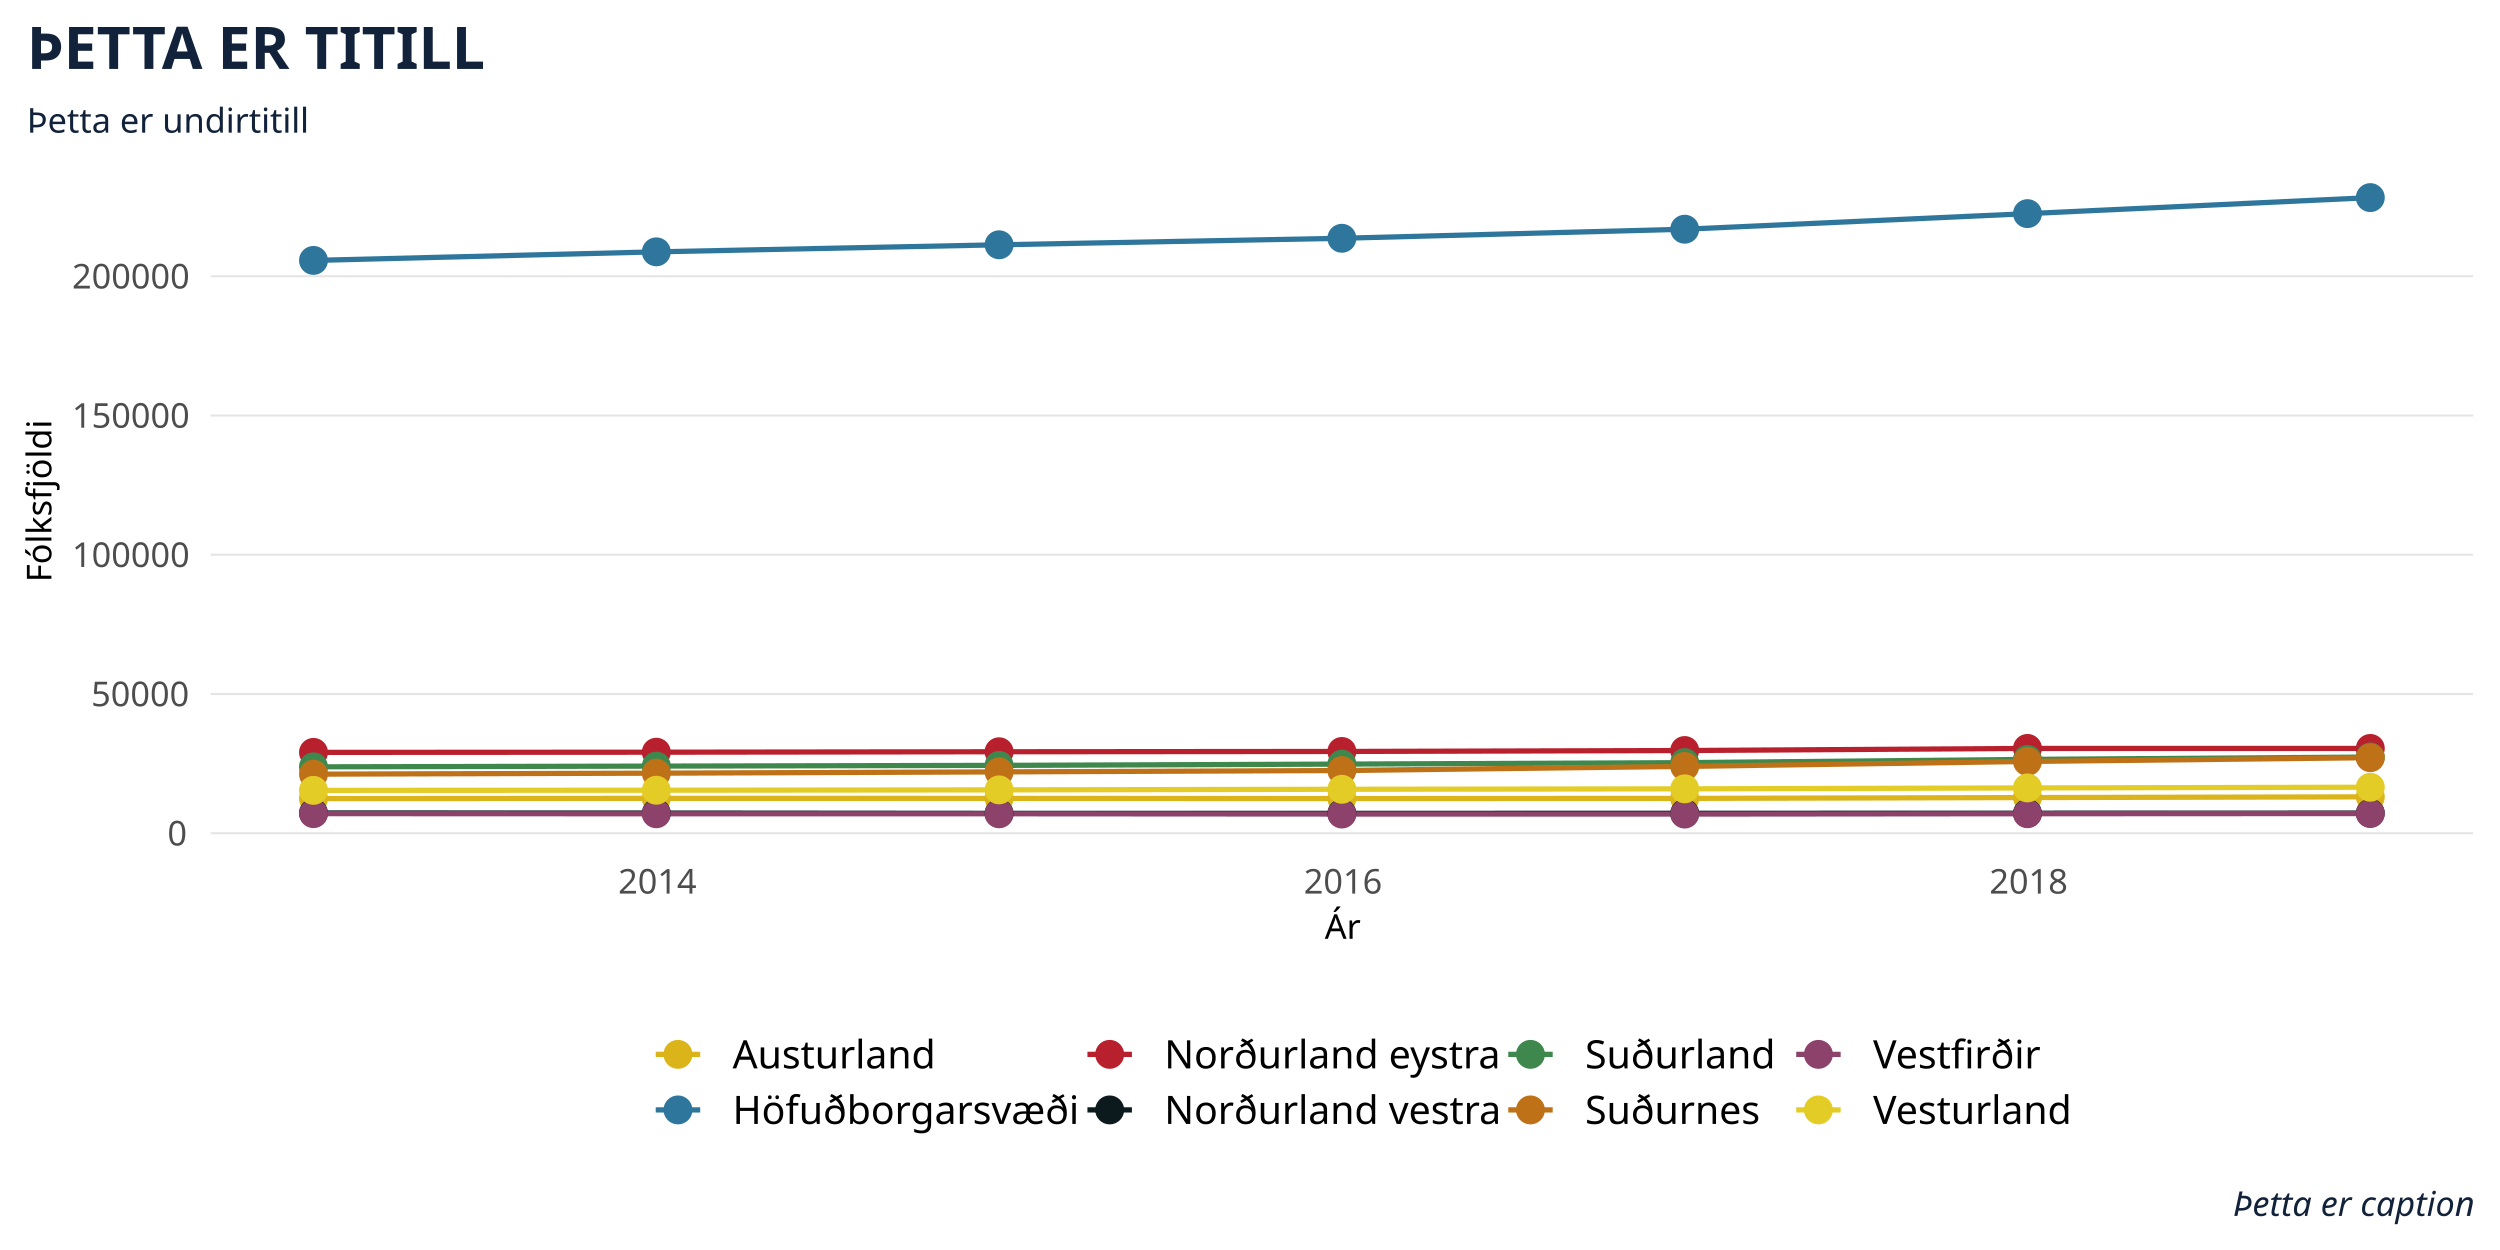
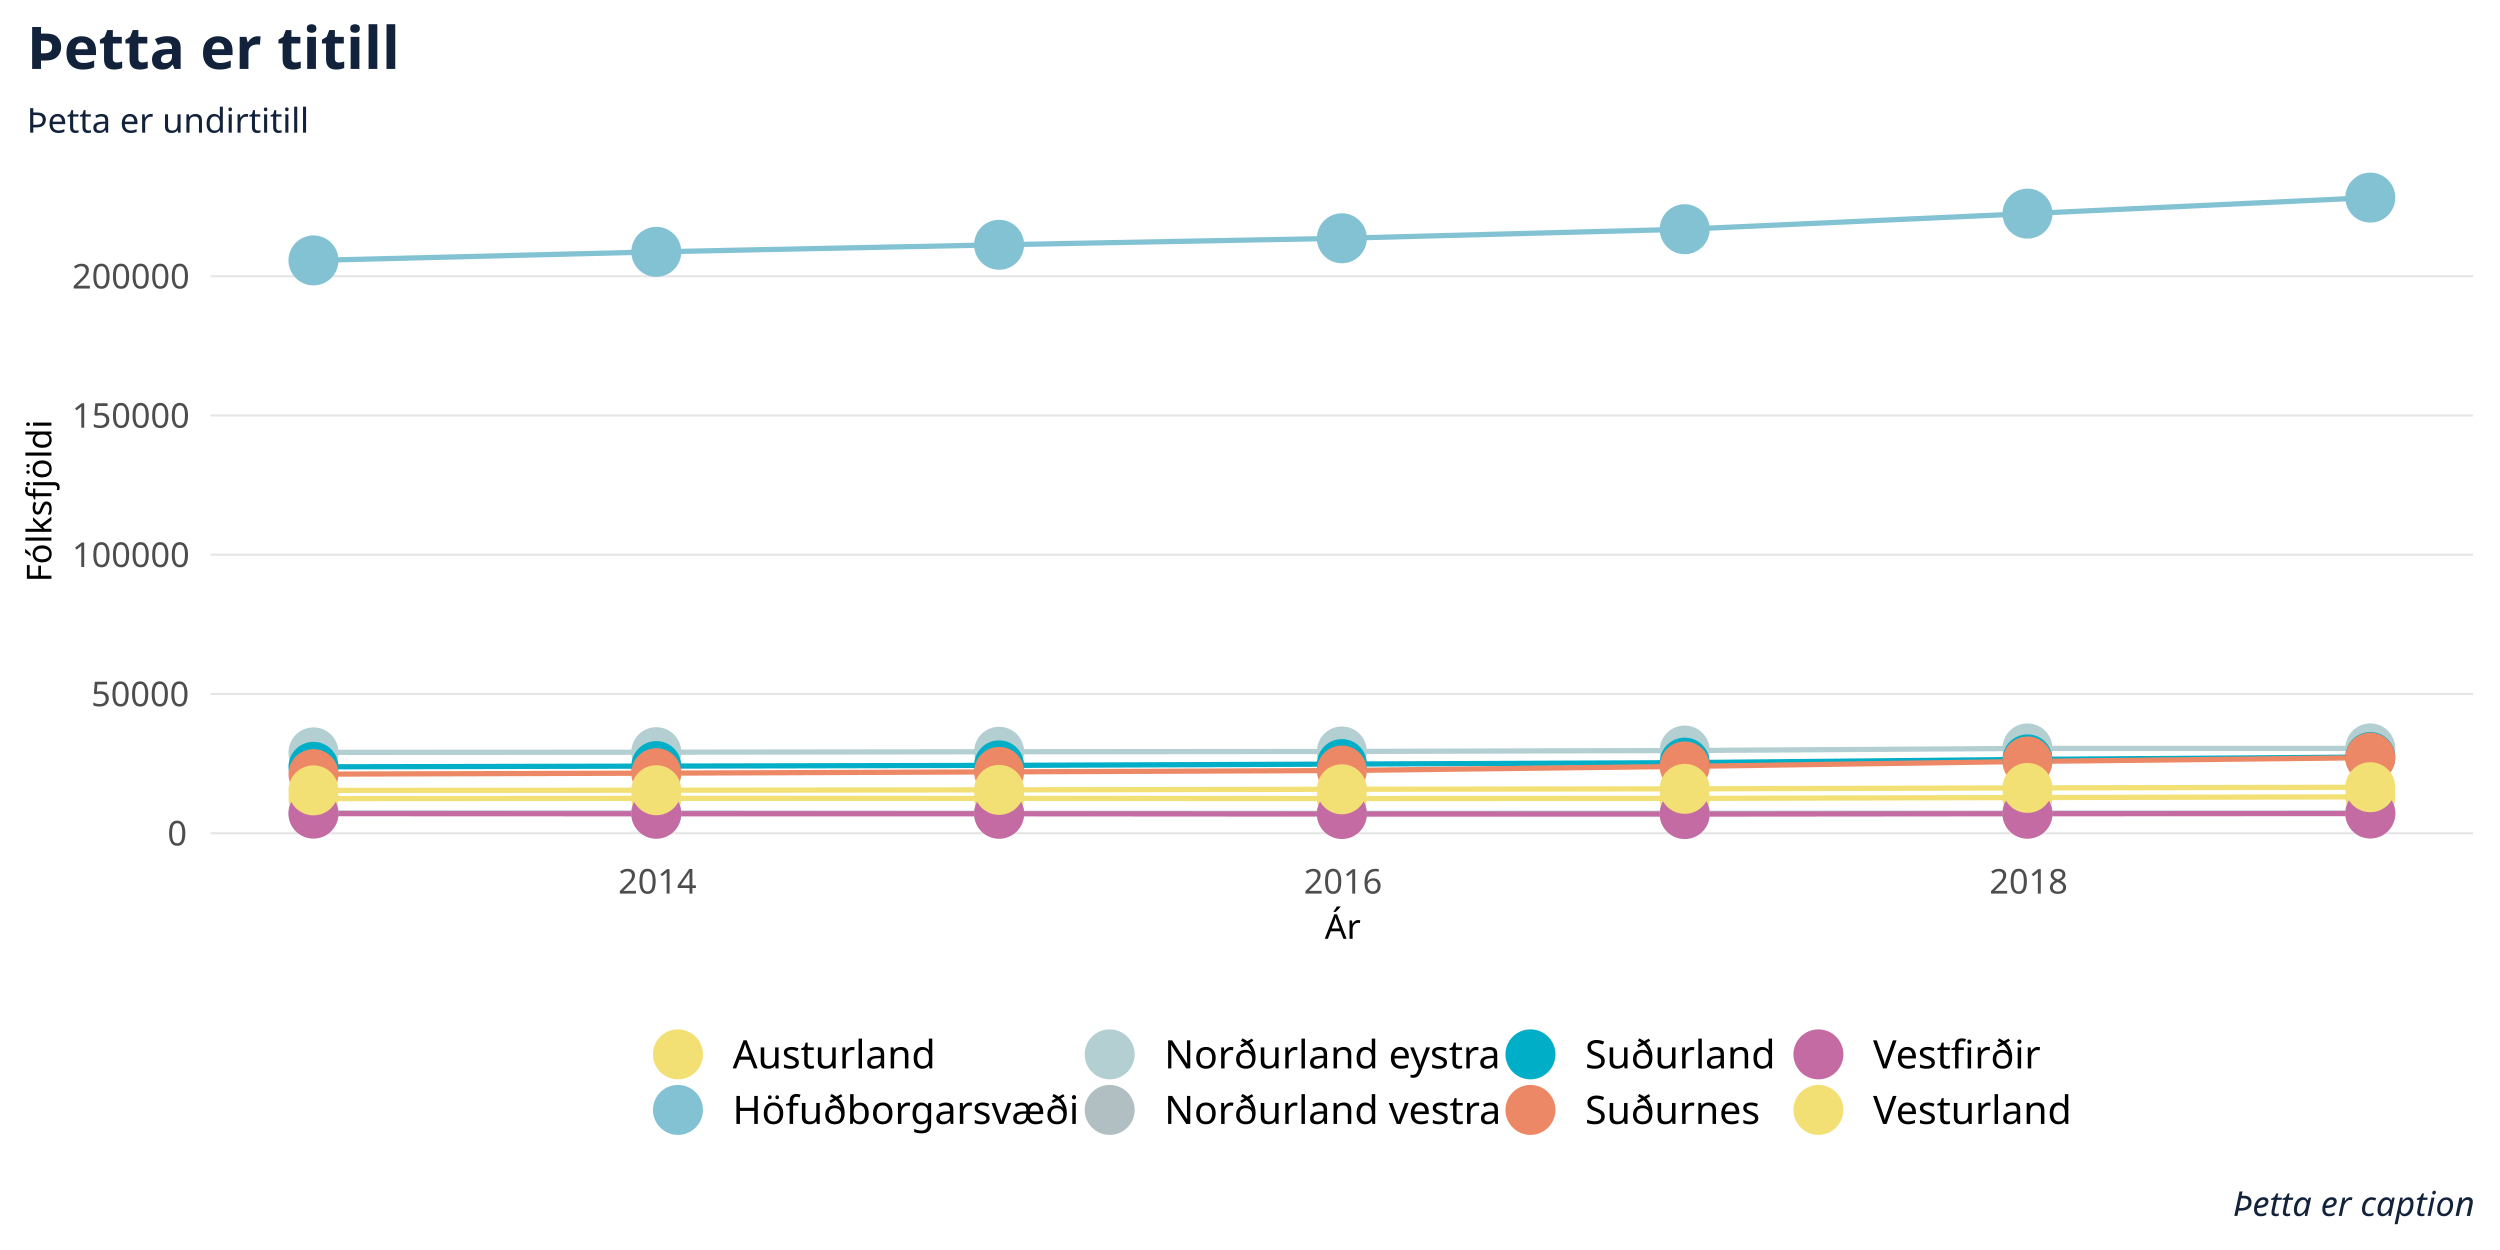
<svg xmlns="http://www.w3.org/2000/svg" viewBox="0 0 510.24 255.12">
  <defs>
    <style type="text/css">
    line, polyline, polygon, path, rect, circle {
      fill: none;
      stroke: #000000;
      stroke-linecap: round;
      stroke-linejoin: round;
      stroke-miterlimit: 10.00;
    }
  </style>
  </defs>
  <rect width="100%" height="100%" style="stroke: none; fill: #FFFFFF;" />
  <defs>
    <clipPath id="cpNDIuOTl8NTA0Ljc2fDE3Mi40NHwzNC4wNA==">
      <rect x="42.99" y="34.04" width="461.76" height="138.40" />
    </clipPath>
  </defs>
  <polyline points="42.99,155.85 504.76,155.85 " style="stroke-width: 0.64; stroke: #FFFFFF; stroke-linecap: butt;" clip-path="url(#cpNDIuOTl8NTA0Ljc2fDE3Mi40NHwzNC4wNA==)" />
  <polyline points="42.99,127.43 504.76,127.43 " style="stroke-width: 0.64; stroke: #FFFFFF; stroke-linecap: butt;" clip-path="url(#cpNDIuOTl8NTA0Ljc2fDE3Mi40NHwzNC4wNA==)" />
  <polyline points="42.99,99.01 504.76,99.01 " style="stroke-width: 0.64; stroke: #FFFFFF; stroke-linecap: butt;" clip-path="url(#cpNDIuOTl8NTA0Ljc2fDE3Mi40NHwzNC4wNA==)" />
  <polyline points="42.99,70.59 504.76,70.59 " style="stroke-width: 0.64; stroke: #FFFFFF; stroke-linecap: butt;" clip-path="url(#cpNDIuOTl8NTA0Ljc2fDE3Mi40NHwzNC4wNA==)" />
  <polyline points="42.99,42.17 504.76,42.17 " style="stroke-width: 0.64; stroke: #FFFFFF; stroke-linecap: butt;" clip-path="url(#cpNDIuOTl8NTA0Ljc2fDE3Mi40NHwzNC4wNA==)" />
  <polyline points="63.98,172.44 63.98,34.04 " style="stroke-width: 0.64; stroke: #FFFFFF; stroke-linecap: butt;" clip-path="url(#cpNDIuOTl8NTA0Ljc2fDE3Mi40NHwzNC4wNA==)" />
  <polyline points="203.91,172.44 203.91,34.04 " style="stroke-width: 0.64; stroke: #FFFFFF; stroke-linecap: butt;" clip-path="url(#cpNDIuOTl8NTA0Ljc2fDE3Mi40NHwzNC4wNA==)" />
  <polyline points="343.84,172.44 343.84,34.04 " style="stroke-width: 0.64; stroke: #FFFFFF; stroke-linecap: butt;" clip-path="url(#cpNDIuOTl8NTA0Ljc2fDE3Mi40NHwzNC4wNA==)" />
  <polyline points="483.77,172.44 483.77,34.04 " style="stroke-width: 0.64; stroke: #FFFFFF; stroke-linecap: butt;" clip-path="url(#cpNDIuOTl8NTA0Ljc2fDE3Mi40NHwzNC4wNA==)" />
  <polyline points="42.99,170.06 504.76,170.06 " style="stroke-width: 0.43; stroke: #E5E5E5; stroke-linecap: butt;" clip-path="url(#cpNDIuOTl8NTA0Ljc2fDE3Mi40NHwzNC4wNA==)" />
  <polyline points="42.99,141.64 504.76,141.64 " style="stroke-width: 0.43; stroke: #E5E5E5; stroke-linecap: butt;" clip-path="url(#cpNDIuOTl8NTA0Ljc2fDE3Mi40NHwzNC4wNA==)" />
  <polyline points="42.99,113.22 504.76,113.22 " style="stroke-width: 0.43; stroke: #E5E5E5; stroke-linecap: butt;" clip-path="url(#cpNDIuOTl8NTA0Ljc2fDE3Mi40NHwzNC4wNA==)" />
  <polyline points="42.99,84.80 504.76,84.80 " style="stroke-width: 0.43; stroke: #E5E5E5; stroke-linecap: butt;" clip-path="url(#cpNDIuOTl8NTA0Ljc2fDE3Mi40NHwzNC4wNA==)" />
  <polyline points="42.99,56.38 504.76,56.38 " style="stroke-width: 0.43; stroke: #E5E5E5; stroke-linecap: butt;" clip-path="url(#cpNDIuOTl8NTA0Ljc2fDE3Mi40NHwzNC4wNA==)" />
-   <polyline points="63.98,162.99 133.95,162.94 203.91,162.95 273.87,162.98 343.84,162.95 413.80,162.78 483.77,162.63 " style="stroke-width: 1.07; stroke: #DBB419; stroke-linecap: butt;" clip-path="url(#cpNDIuOTl8NTA0Ljc2fDE3Mi40NHwzNC4wNA==)" />
-   <polyline points="63.98,53.15 133.95,51.40 203.91,49.96 273.87,48.63 343.84,46.78 413.80,43.60 483.77,40.33 " style="stroke-width: 1.07; stroke: #2F769C; stroke-linecap: butt;" clip-path="url(#cpNDIuOTl8NTA0Ljc2fDE3Mi40NHwzNC4wNA==)" />
-   <polyline points="63.98,153.56 133.95,153.52 203.91,153.43 273.87,153.37 343.84,153.18 413.80,152.75 483.77,152.75 " style="stroke-width: 1.07; stroke: #B9202D; stroke-linecap: butt;" clip-path="url(#cpNDIuOTl8NTA0Ljc2fDE3Mi40NHwzNC4wNA==)" />
-   <polyline points="63.98,165.92 133.95,165.94 203.91,166.00 273.87,166.00 343.84,165.99 413.80,165.97 483.77,165.95 " style="stroke-width: 1.07; stroke: #0C191D; stroke-linecap: butt;" clip-path="url(#cpNDIuOTl8NTA0Ljc2fDE3Mi40NHwzNC4wNA==)" />
-   <polyline points="63.98,156.51 133.95,156.36 203.91,156.21 273.87,155.95 343.84,155.65 413.80,154.99 483.77,154.51 " style="stroke-width: 1.07; stroke: #3E884E; stroke-linecap: butt;" clip-path="url(#cpNDIuOTl8NTA0Ljc2fDE3Mi40NHwzNC4wNA==)" />
-   <polyline points="63.98,158.00 133.95,157.80 203.91,157.54 273.87,157.26 343.84,156.42 413.80,155.41 483.77,154.64 " style="stroke-width: 1.07; stroke: #BE7117; stroke-linecap: butt;" clip-path="url(#cpNDIuOTl8NTA0Ljc2fDE3Mi40NHwzNC4wNA==)" />
-   <polyline points="63.98,166.06 133.95,166.09 203.91,166.09 273.87,166.14 343.84,166.15 413.80,166.08 483.77,166.04 " style="stroke-width: 1.07; stroke: #8C426B; stroke-linecap: butt;" clip-path="url(#cpNDIuOTl8NTA0Ljc2fDE3Mi40NHwzNC4wNA==)" />
-   <polyline points="63.98,161.31 133.95,161.28 203.91,161.21 273.87,161.09 343.84,161.00 413.80,160.81 483.77,160.67 " style="stroke-width: 1.07; stroke: #E4CC26; stroke-linecap: butt;" clip-path="url(#cpNDIuOTl8NTA0Ljc2fDE3Mi40NHwzNC4wNA==)" />
-   <circle cx="63.98" cy="162.99" r="1.95pt" style="stroke-width: 0.71; stroke: #DBB419; fill: #DBB419;" clip-path="url(#cpNDIuOTl8NTA0Ljc2fDE3Mi40NHwzNC4wNA==)" />
-   <circle cx="63.98" cy="53.15" r="1.95pt" style="stroke-width: 0.71; stroke: #2F769C; fill: #2F769C;" clip-path="url(#cpNDIuOTl8NTA0Ljc2fDE3Mi40NHwzNC4wNA==)" />
-   <circle cx="63.98" cy="153.56" r="1.95pt" style="stroke-width: 0.71; stroke: #B9202D; fill: #B9202D;" clip-path="url(#cpNDIuOTl8NTA0Ljc2fDE3Mi40NHwzNC4wNA==)" />
-   <circle cx="63.98" cy="165.92" r="1.95pt" style="stroke-width: 0.71; stroke: #0C191D; fill: #0C191D;" clip-path="url(#cpNDIuOTl8NTA0Ljc2fDE3Mi40NHwzNC4wNA==)" />
-   <circle cx="63.98" cy="156.51" r="1.95pt" style="stroke-width: 0.71; stroke: #3E884E; fill: #3E884E;" clip-path="url(#cpNDIuOTl8NTA0Ljc2fDE3Mi40NHwzNC4wNA==)" />
-   <circle cx="63.98" cy="158.00" r="1.95pt" style="stroke-width: 0.71; stroke: #BE7117; fill: #BE7117;" clip-path="url(#cpNDIuOTl8NTA0Ljc2fDE3Mi40NHwzNC4wNA==)" />
-   <circle cx="63.98" cy="166.06" r="1.95pt" style="stroke-width: 0.71; stroke: #8C426B; fill: #8C426B;" clip-path="url(#cpNDIuOTl8NTA0Ljc2fDE3Mi40NHwzNC4wNA==)" />
-   <circle cx="63.98" cy="161.31" r="1.95pt" style="stroke-width: 0.71; stroke: #E4CC26; fill: #E4CC26;" clip-path="url(#cpNDIuOTl8NTA0Ljc2fDE3Mi40NHwzNC4wNA==)" />
-   <circle cx="133.95" cy="162.94" r="1.95pt" style="stroke-width: 0.71; stroke: #DBB419; fill: #DBB419;" clip-path="url(#cpNDIuOTl8NTA0Ljc2fDE3Mi40NHwzNC4wNA==)" />
-   <circle cx="133.95" cy="51.40" r="1.95pt" style="stroke-width: 0.71; stroke: #2F769C; fill: #2F769C;" clip-path="url(#cpNDIuOTl8NTA0Ljc2fDE3Mi40NHwzNC4wNA==)" />
-   <circle cx="133.95" cy="153.52" r="1.95pt" style="stroke-width: 0.71; stroke: #B9202D; fill: #B9202D;" clip-path="url(#cpNDIuOTl8NTA0Ljc2fDE3Mi40NHwzNC4wNA==)" />
-   <circle cx="133.95" cy="165.94" r="1.95pt" style="stroke-width: 0.71; stroke: #0C191D; fill: #0C191D;" clip-path="url(#cpNDIuOTl8NTA0Ljc2fDE3Mi40NHwzNC4wNA==)" />
-   <circle cx="133.95" cy="156.36" r="1.95pt" style="stroke-width: 0.71; stroke: #3E884E; fill: #3E884E;" clip-path="url(#cpNDIuOTl8NTA0Ljc2fDE3Mi40NHwzNC4wNA==)" />
-   <circle cx="133.95" cy="157.80" r="1.95pt" style="stroke-width: 0.71; stroke: #BE7117; fill: #BE7117;" clip-path="url(#cpNDIuOTl8NTA0Ljc2fDE3Mi40NHwzNC4wNA==)" />
-   <circle cx="133.95" cy="166.09" r="1.95pt" style="stroke-width: 0.71; stroke: #8C426B; fill: #8C426B;" clip-path="url(#cpNDIuOTl8NTA0Ljc2fDE3Mi40NHwzNC4wNA==)" />
-   <circle cx="133.95" cy="161.28" r="1.95pt" style="stroke-width: 0.71; stroke: #E4CC26; fill: #E4CC26;" clip-path="url(#cpNDIuOTl8NTA0Ljc2fDE3Mi40NHwzNC4wNA==)" />
-   <circle cx="203.91" cy="162.95" r="1.95pt" style="stroke-width: 0.71; stroke: #DBB419; fill: #DBB419;" clip-path="url(#cpNDIuOTl8NTA0Ljc2fDE3Mi40NHwzNC4wNA==)" />
-   <circle cx="203.91" cy="49.96" r="1.95pt" style="stroke-width: 0.71; stroke: #2F769C; fill: #2F769C;" clip-path="url(#cpNDIuOTl8NTA0Ljc2fDE3Mi40NHwzNC4wNA==)" />
-   <circle cx="203.91" cy="153.43" r="1.95pt" style="stroke-width: 0.71; stroke: #B9202D; fill: #B9202D;" clip-path="url(#cpNDIuOTl8NTA0Ljc2fDE3Mi40NHwzNC4wNA==)" />
-   <circle cx="203.91" cy="166.00" r="1.95pt" style="stroke-width: 0.71; stroke: #0C191D; fill: #0C191D;" clip-path="url(#cpNDIuOTl8NTA0Ljc2fDE3Mi40NHwzNC4wNA==)" />
-   <circle cx="203.91" cy="156.21" r="1.95pt" style="stroke-width: 0.71; stroke: #3E884E; fill: #3E884E;" clip-path="url(#cpNDIuOTl8NTA0Ljc2fDE3Mi40NHwzNC4wNA==)" />
-   <circle cx="203.91" cy="157.54" r="1.95pt" style="stroke-width: 0.71; stroke: #BE7117; fill: #BE7117;" clip-path="url(#cpNDIuOTl8NTA0Ljc2fDE3Mi40NHwzNC4wNA==)" />
-   <circle cx="203.91" cy="166.09" r="1.95pt" style="stroke-width: 0.71; stroke: #8C426B; fill: #8C426B;" clip-path="url(#cpNDIuOTl8NTA0Ljc2fDE3Mi40NHwzNC4wNA==)" />
-   <circle cx="203.91" cy="161.21" r="1.95pt" style="stroke-width: 0.71; stroke: #E4CC26; fill: #E4CC26;" clip-path="url(#cpNDIuOTl8NTA0Ljc2fDE3Mi40NHwzNC4wNA==)" />
-   <circle cx="273.87" cy="162.98" r="1.95pt" style="stroke-width: 0.71; stroke: #DBB419; fill: #DBB419;" clip-path="url(#cpNDIuOTl8NTA0Ljc2fDE3Mi40NHwzNC4wNA==)" />
-   <circle cx="273.87" cy="48.63" r="1.95pt" style="stroke-width: 0.71; stroke: #2F769C; fill: #2F769C;" clip-path="url(#cpNDIuOTl8NTA0Ljc2fDE3Mi40NHwzNC4wNA==)" />
-   <circle cx="273.87" cy="153.37" r="1.95pt" style="stroke-width: 0.71; stroke: #B9202D; fill: #B9202D;" clip-path="url(#cpNDIuOTl8NTA0Ljc2fDE3Mi40NHwzNC4wNA==)" />
-   <circle cx="273.87" cy="166.00" r="1.95pt" style="stroke-width: 0.71; stroke: #0C191D; fill: #0C191D;" clip-path="url(#cpNDIuOTl8NTA0Ljc2fDE3Mi40NHwzNC4wNA==)" />
-   <circle cx="273.87" cy="155.95" r="1.95pt" style="stroke-width: 0.71; stroke: #3E884E; fill: #3E884E;" clip-path="url(#cpNDIuOTl8NTA0Ljc2fDE3Mi40NHwzNC4wNA==)" />
-   <circle cx="273.87" cy="157.26" r="1.95pt" style="stroke-width: 0.71; stroke: #BE7117; fill: #BE7117;" clip-path="url(#cpNDIuOTl8NTA0Ljc2fDE3Mi40NHwzNC4wNA==)" />
-   <circle cx="273.87" cy="166.14" r="1.95pt" style="stroke-width: 0.71; stroke: #8C426B; fill: #8C426B;" clip-path="url(#cpNDIuOTl8NTA0Ljc2fDE3Mi40NHwzNC4wNA==)" />
-   <circle cx="273.87" cy="161.09" r="1.95pt" style="stroke-width: 0.71; stroke: #E4CC26; fill: #E4CC26;" clip-path="url(#cpNDIuOTl8NTA0Ljc2fDE3Mi40NHwzNC4wNA==)" />
-   <circle cx="343.84" cy="162.95" r="1.95pt" style="stroke-width: 0.71; stroke: #DBB419; fill: #DBB419;" clip-path="url(#cpNDIuOTl8NTA0Ljc2fDE3Mi40NHwzNC4wNA==)" />
-   <circle cx="343.84" cy="46.78" r="1.95pt" style="stroke-width: 0.71; stroke: #2F769C; fill: #2F769C;" clip-path="url(#cpNDIuOTl8NTA0Ljc2fDE3Mi40NHwzNC4wNA==)" />
-   <circle cx="343.84" cy="153.18" r="1.95pt" style="stroke-width: 0.71; stroke: #B9202D; fill: #B9202D;" clip-path="url(#cpNDIuOTl8NTA0Ljc2fDE3Mi40NHwzNC4wNA==)" />
-   <circle cx="343.84" cy="165.99" r="1.95pt" style="stroke-width: 0.71; stroke: #0C191D; fill: #0C191D;" clip-path="url(#cpNDIuOTl8NTA0Ljc2fDE3Mi40NHwzNC4wNA==)" />
-   <circle cx="343.84" cy="155.65" r="1.95pt" style="stroke-width: 0.71; stroke: #3E884E; fill: #3E884E;" clip-path="url(#cpNDIuOTl8NTA0Ljc2fDE3Mi40NHwzNC4wNA==)" />
-   <circle cx="343.84" cy="156.42" r="1.95pt" style="stroke-width: 0.71; stroke: #BE7117; fill: #BE7117;" clip-path="url(#cpNDIuOTl8NTA0Ljc2fDE3Mi40NHwzNC4wNA==)" />
-   <circle cx="343.84" cy="166.15" r="1.95pt" style="stroke-width: 0.71; stroke: #8C426B; fill: #8C426B;" clip-path="url(#cpNDIuOTl8NTA0Ljc2fDE3Mi40NHwzNC4wNA==)" />
-   <circle cx="343.84" cy="161.00" r="1.95pt" style="stroke-width: 0.71; stroke: #E4CC26; fill: #E4CC26;" clip-path="url(#cpNDIuOTl8NTA0Ljc2fDE3Mi40NHwzNC4wNA==)" />
-   <circle cx="413.80" cy="162.78" r="1.95pt" style="stroke-width: 0.71; stroke: #DBB419; fill: #DBB419;" clip-path="url(#cpNDIuOTl8NTA0Ljc2fDE3Mi40NHwzNC4wNA==)" />
-   <circle cx="413.80" cy="43.60" r="1.95pt" style="stroke-width: 0.71; stroke: #2F769C; fill: #2F769C;" clip-path="url(#cpNDIuOTl8NTA0Ljc2fDE3Mi40NHwzNC4wNA==)" />
-   <circle cx="413.80" cy="152.75" r="1.95pt" style="stroke-width: 0.71; stroke: #B9202D; fill: #B9202D;" clip-path="url(#cpNDIuOTl8NTA0Ljc2fDE3Mi40NHwzNC4wNA==)" />
-   <circle cx="413.80" cy="165.97" r="1.95pt" style="stroke-width: 0.71; stroke: #0C191D; fill: #0C191D;" clip-path="url(#cpNDIuOTl8NTA0Ljc2fDE3Mi40NHwzNC4wNA==)" />
-   <circle cx="413.80" cy="154.99" r="1.95pt" style="stroke-width: 0.71; stroke: #3E884E; fill: #3E884E;" clip-path="url(#cpNDIuOTl8NTA0Ljc2fDE3Mi40NHwzNC4wNA==)" />
-   <circle cx="413.80" cy="155.41" r="1.95pt" style="stroke-width: 0.71; stroke: #BE7117; fill: #BE7117;" clip-path="url(#cpNDIuOTl8NTA0Ljc2fDE3Mi40NHwzNC4wNA==)" />
-   <circle cx="413.80" cy="166.08" r="1.95pt" style="stroke-width: 0.71; stroke: #8C426B; fill: #8C426B;" clip-path="url(#cpNDIuOTl8NTA0Ljc2fDE3Mi40NHwzNC4wNA==)" />
-   <circle cx="413.80" cy="160.81" r="1.95pt" style="stroke-width: 0.71; stroke: #E4CC26; fill: #E4CC26;" clip-path="url(#cpNDIuOTl8NTA0Ljc2fDE3Mi40NHwzNC4wNA==)" />
-   <circle cx="483.77" cy="162.63" r="1.95pt" style="stroke-width: 0.71; stroke: #DBB419; fill: #DBB419;" clip-path="url(#cpNDIuOTl8NTA0Ljc2fDE3Mi40NHwzNC4wNA==)" />
-   <circle cx="483.77" cy="40.33" r="1.95pt" style="stroke-width: 0.71; stroke: #2F769C; fill: #2F769C;" clip-path="url(#cpNDIuOTl8NTA0Ljc2fDE3Mi40NHwzNC4wNA==)" />
-   <circle cx="483.77" cy="152.75" r="1.95pt" style="stroke-width: 0.71; stroke: #B9202D; fill: #B9202D;" clip-path="url(#cpNDIuOTl8NTA0Ljc2fDE3Mi40NHwzNC4wNA==)" />
-   <circle cx="483.77" cy="165.95" r="1.95pt" style="stroke-width: 0.71; stroke: #0C191D; fill: #0C191D;" clip-path="url(#cpNDIuOTl8NTA0Ljc2fDE3Mi40NHwzNC4wNA==)" />
-   <circle cx="483.77" cy="154.51" r="1.95pt" style="stroke-width: 0.71; stroke: #3E884E; fill: #3E884E;" clip-path="url(#cpNDIuOTl8NTA0Ljc2fDE3Mi40NHwzNC4wNA==)" />
-   <circle cx="483.77" cy="154.64" r="1.95pt" style="stroke-width: 0.71; stroke: #BE7117; fill: #BE7117;" clip-path="url(#cpNDIuOTl8NTA0Ljc2fDE3Mi40NHwzNC4wNA==)" />
-   <circle cx="483.77" cy="166.04" r="1.95pt" style="stroke-width: 0.71; stroke: #8C426B; fill: #8C426B;" clip-path="url(#cpNDIuOTl8NTA0Ljc2fDE3Mi40NHwzNC4wNA==)" />
-   <circle cx="483.77" cy="160.67" r="1.95pt" style="stroke-width: 0.71; stroke: #E4CC26; fill: #E4CC26;" clip-path="url(#cpNDIuOTl8NTA0Ljc2fDE3Mi40NHwzNC4wNA==)" />
+   <polyline points="63.98,162.99 133.95,162.94 203.91,162.95 273.87,162.98 343.84,162.95 413.80,162.78 483.77,162.63 " style="stroke-width: 1.07; stroke: #F3E074; stroke-linecap: butt;" clip-path="url(#cpNDIuOTl8NTA0Ljc2fDE3Mi40NHwzNC4wNA==)" />
+   <polyline points="63.98,53.15 133.95,51.40 203.91,49.96 273.87,48.63 343.84,46.78 413.80,43.60 483.77,40.33 " style="stroke-width: 1.07; stroke: #82C2D3; stroke-linecap: butt;" clip-path="url(#cpNDIuOTl8NTA0Ljc2fDE3Mi40NHwzNC4wNA==)" />
+   <polyline points="63.98,153.56 133.95,153.52 203.91,153.43 273.87,153.37 343.84,153.18 413.80,152.75 483.77,152.75 " style="stroke-width: 1.07; stroke: #B3CFD1; stroke-linecap: butt;" clip-path="url(#cpNDIuOTl8NTA0Ljc2fDE3Mi40NHwzNC4wNA==)" />
+   <polyline points="63.98,165.92 133.95,165.94 203.91,166.00 273.87,166.00 343.84,165.99 413.80,165.97 483.77,165.95 " style="stroke-width: 1.07; stroke: #B1BFC2; stroke-linecap: butt;" clip-path="url(#cpNDIuOTl8NTA0Ljc2fDE3Mi40NHwzNC4wNA==)" />
+   <polyline points="63.98,156.51 133.95,156.36 203.91,156.21 273.87,155.95 343.84,155.65 413.80,154.99 483.77,154.51 " style="stroke-width: 1.07; stroke: #00AEC7; stroke-linecap: butt;" clip-path="url(#cpNDIuOTl8NTA0Ljc2fDE3Mi40NHwzNC4wNA==)" />
+   <polyline points="63.98,158.00 133.95,157.80 203.91,157.54 273.87,157.26 343.84,156.42 413.80,155.41 483.77,154.64 " style="stroke-width: 1.07; stroke: #EC8865; stroke-linecap: butt;" clip-path="url(#cpNDIuOTl8NTA0Ljc2fDE3Mi40NHwzNC4wNA==)" />
+   <polyline points="63.98,166.06 133.95,166.09 203.91,166.09 273.87,166.14 343.84,166.15 413.80,166.08 483.77,166.04 " style="stroke-width: 1.07; stroke: #C56BA4; stroke-linecap: butt;" clip-path="url(#cpNDIuOTl8NTA0Ljc2fDE3Mi40NHwzNC4wNA==)" />
+   <polyline points="63.98,161.31 133.95,161.28 203.91,161.21 273.87,161.09 343.84,161.00 413.80,160.81 483.77,160.67 " style="stroke-width: 1.07; stroke: #F3E074; stroke-linecap: butt;" clip-path="url(#cpNDIuOTl8NTA0Ljc2fDE3Mi40NHwzNC4wNA==)" />
+   <circle cx="63.98" cy="162.99" r="3.56pt" style="stroke-width: 0.71; stroke: #F3E074; fill: #F3E074;" clip-path="url(#cpNDIuOTl8NTA0Ljc2fDE3Mi40NHwzNC4wNA==)" />
+   <circle cx="63.98" cy="53.15" r="3.56pt" style="stroke-width: 0.71; stroke: #82C2D3; fill: #82C2D3;" clip-path="url(#cpNDIuOTl8NTA0Ljc2fDE3Mi40NHwzNC4wNA==)" />
+   <circle cx="63.98" cy="153.56" r="3.56pt" style="stroke-width: 0.71; stroke: #B3CFD1; fill: #B3CFD1;" clip-path="url(#cpNDIuOTl8NTA0Ljc2fDE3Mi40NHwzNC4wNA==)" />
+   <circle cx="63.98" cy="165.92" r="3.56pt" style="stroke-width: 0.71; stroke: #B1BFC2; fill: #B1BFC2;" clip-path="url(#cpNDIuOTl8NTA0Ljc2fDE3Mi40NHwzNC4wNA==)" />
+   <circle cx="63.98" cy="156.51" r="3.56pt" style="stroke-width: 0.71; stroke: #00AEC7; fill: #00AEC7;" clip-path="url(#cpNDIuOTl8NTA0Ljc2fDE3Mi40NHwzNC4wNA==)" />
+   <circle cx="63.98" cy="158.00" r="3.56pt" style="stroke-width: 0.71; stroke: #EC8865; fill: #EC8865;" clip-path="url(#cpNDIuOTl8NTA0Ljc2fDE3Mi40NHwzNC4wNA==)" />
+   <circle cx="63.98" cy="166.06" r="3.56pt" style="stroke-width: 0.71; stroke: #C56BA4; fill: #C56BA4;" clip-path="url(#cpNDIuOTl8NTA0Ljc2fDE3Mi40NHwzNC4wNA==)" />
+   <circle cx="63.98" cy="161.31" r="3.56pt" style="stroke-width: 0.71; stroke: #F3E074; fill: #F3E074;" clip-path="url(#cpNDIuOTl8NTA0Ljc2fDE3Mi40NHwzNC4wNA==)" />
+   <circle cx="133.95" cy="162.94" r="3.56pt" style="stroke-width: 0.71; stroke: #F3E074; fill: #F3E074;" clip-path="url(#cpNDIuOTl8NTA0Ljc2fDE3Mi40NHwzNC4wNA==)" />
+   <circle cx="133.95" cy="51.40" r="3.56pt" style="stroke-width: 0.71; stroke: #82C2D3; fill: #82C2D3;" clip-path="url(#cpNDIuOTl8NTA0Ljc2fDE3Mi40NHwzNC4wNA==)" />
+   <circle cx="133.95" cy="153.52" r="3.56pt" style="stroke-width: 0.71; stroke: #B3CFD1; fill: #B3CFD1;" clip-path="url(#cpNDIuOTl8NTA0Ljc2fDE3Mi40NHwzNC4wNA==)" />
+   <circle cx="133.95" cy="165.94" r="3.56pt" style="stroke-width: 0.71; stroke: #B1BFC2; fill: #B1BFC2;" clip-path="url(#cpNDIuOTl8NTA0Ljc2fDE3Mi40NHwzNC4wNA==)" />
+   <circle cx="133.95" cy="156.36" r="3.56pt" style="stroke-width: 0.71; stroke: #00AEC7; fill: #00AEC7;" clip-path="url(#cpNDIuOTl8NTA0Ljc2fDE3Mi40NHwzNC4wNA==)" />
+   <circle cx="133.95" cy="157.80" r="3.56pt" style="stroke-width: 0.71; stroke: #EC8865; fill: #EC8865;" clip-path="url(#cpNDIuOTl8NTA0Ljc2fDE3Mi40NHwzNC4wNA==)" />
+   <circle cx="133.95" cy="166.09" r="3.56pt" style="stroke-width: 0.71; stroke: #C56BA4; fill: #C56BA4;" clip-path="url(#cpNDIuOTl8NTA0Ljc2fDE3Mi40NHwzNC4wNA==)" />
+   <circle cx="133.95" cy="161.28" r="3.56pt" style="stroke-width: 0.71; stroke: #F3E074; fill: #F3E074;" clip-path="url(#cpNDIuOTl8NTA0Ljc2fDE3Mi40NHwzNC4wNA==)" />
+   <circle cx="203.91" cy="162.95" r="3.56pt" style="stroke-width: 0.71; stroke: #F3E074; fill: #F3E074;" clip-path="url(#cpNDIuOTl8NTA0Ljc2fDE3Mi40NHwzNC4wNA==)" />
+   <circle cx="203.91" cy="49.96" r="3.56pt" style="stroke-width: 0.71; stroke: #82C2D3; fill: #82C2D3;" clip-path="url(#cpNDIuOTl8NTA0Ljc2fDE3Mi40NHwzNC4wNA==)" />
+   <circle cx="203.91" cy="153.43" r="3.56pt" style="stroke-width: 0.71; stroke: #B3CFD1; fill: #B3CFD1;" clip-path="url(#cpNDIuOTl8NTA0Ljc2fDE3Mi40NHwzNC4wNA==)" />
+   <circle cx="203.91" cy="166.00" r="3.56pt" style="stroke-width: 0.71; stroke: #B1BFC2; fill: #B1BFC2;" clip-path="url(#cpNDIuOTl8NTA0Ljc2fDE3Mi40NHwzNC4wNA==)" />
+   <circle cx="203.91" cy="156.21" r="3.56pt" style="stroke-width: 0.71; stroke: #00AEC7; fill: #00AEC7;" clip-path="url(#cpNDIuOTl8NTA0Ljc2fDE3Mi40NHwzNC4wNA==)" />
+   <circle cx="203.91" cy="157.54" r="3.56pt" style="stroke-width: 0.71; stroke: #EC8865; fill: #EC8865;" clip-path="url(#cpNDIuOTl8NTA0Ljc2fDE3Mi40NHwzNC4wNA==)" />
+   <circle cx="203.91" cy="166.09" r="3.56pt" style="stroke-width: 0.71; stroke: #C56BA4; fill: #C56BA4;" clip-path="url(#cpNDIuOTl8NTA0Ljc2fDE3Mi40NHwzNC4wNA==)" />
+   <circle cx="203.91" cy="161.21" r="3.56pt" style="stroke-width: 0.71; stroke: #F3E074; fill: #F3E074;" clip-path="url(#cpNDIuOTl8NTA0Ljc2fDE3Mi40NHwzNC4wNA==)" />
+   <circle cx="273.87" cy="162.98" r="3.56pt" style="stroke-width: 0.71; stroke: #F3E074; fill: #F3E074;" clip-path="url(#cpNDIuOTl8NTA0Ljc2fDE3Mi40NHwzNC4wNA==)" />
+   <circle cx="273.87" cy="48.63" r="3.56pt" style="stroke-width: 0.71; stroke: #82C2D3; fill: #82C2D3;" clip-path="url(#cpNDIuOTl8NTA0Ljc2fDE3Mi40NHwzNC4wNA==)" />
+   <circle cx="273.87" cy="153.37" r="3.56pt" style="stroke-width: 0.71; stroke: #B3CFD1; fill: #B3CFD1;" clip-path="url(#cpNDIuOTl8NTA0Ljc2fDE3Mi40NHwzNC4wNA==)" />
+   <circle cx="273.87" cy="166.00" r="3.56pt" style="stroke-width: 0.71; stroke: #B1BFC2; fill: #B1BFC2;" clip-path="url(#cpNDIuOTl8NTA0Ljc2fDE3Mi40NHwzNC4wNA==)" />
+   <circle cx="273.87" cy="155.95" r="3.56pt" style="stroke-width: 0.71; stroke: #00AEC7; fill: #00AEC7;" clip-path="url(#cpNDIuOTl8NTA0Ljc2fDE3Mi40NHwzNC4wNA==)" />
+   <circle cx="273.87" cy="157.26" r="3.56pt" style="stroke-width: 0.71; stroke: #EC8865; fill: #EC8865;" clip-path="url(#cpNDIuOTl8NTA0Ljc2fDE3Mi40NHwzNC4wNA==)" />
+   <circle cx="273.87" cy="166.14" r="3.56pt" style="stroke-width: 0.71; stroke: #C56BA4; fill: #C56BA4;" clip-path="url(#cpNDIuOTl8NTA0Ljc2fDE3Mi40NHwzNC4wNA==)" />
+   <circle cx="273.87" cy="161.09" r="3.56pt" style="stroke-width: 0.71; stroke: #F3E074; fill: #F3E074;" clip-path="url(#cpNDIuOTl8NTA0Ljc2fDE3Mi40NHwzNC4wNA==)" />
+   <circle cx="343.84" cy="162.95" r="3.56pt" style="stroke-width: 0.71; stroke: #F3E074; fill: #F3E074;" clip-path="url(#cpNDIuOTl8NTA0Ljc2fDE3Mi40NHwzNC4wNA==)" />
+   <circle cx="343.84" cy="46.78" r="3.56pt" style="stroke-width: 0.71; stroke: #82C2D3; fill: #82C2D3;" clip-path="url(#cpNDIuOTl8NTA0Ljc2fDE3Mi40NHwzNC4wNA==)" />
+   <circle cx="343.84" cy="153.18" r="3.56pt" style="stroke-width: 0.71; stroke: #B3CFD1; fill: #B3CFD1;" clip-path="url(#cpNDIuOTl8NTA0Ljc2fDE3Mi40NHwzNC4wNA==)" />
+   <circle cx="343.84" cy="165.99" r="3.56pt" style="stroke-width: 0.71; stroke: #B1BFC2; fill: #B1BFC2;" clip-path="url(#cpNDIuOTl8NTA0Ljc2fDE3Mi40NHwzNC4wNA==)" />
+   <circle cx="343.84" cy="155.65" r="3.56pt" style="stroke-width: 0.71; stroke: #00AEC7; fill: #00AEC7;" clip-path="url(#cpNDIuOTl8NTA0Ljc2fDE3Mi40NHwzNC4wNA==)" />
+   <circle cx="343.84" cy="156.42" r="3.56pt" style="stroke-width: 0.71; stroke: #EC8865; fill: #EC8865;" clip-path="url(#cpNDIuOTl8NTA0Ljc2fDE3Mi40NHwzNC4wNA==)" />
+   <circle cx="343.84" cy="166.15" r="3.56pt" style="stroke-width: 0.71; stroke: #C56BA4; fill: #C56BA4;" clip-path="url(#cpNDIuOTl8NTA0Ljc2fDE3Mi40NHwzNC4wNA==)" />
+   <circle cx="343.84" cy="161.00" r="3.56pt" style="stroke-width: 0.71; stroke: #F3E074; fill: #F3E074;" clip-path="url(#cpNDIuOTl8NTA0Ljc2fDE3Mi40NHwzNC4wNA==)" />
+   <circle cx="413.80" cy="162.78" r="3.56pt" style="stroke-width: 0.71; stroke: #F3E074; fill: #F3E074;" clip-path="url(#cpNDIuOTl8NTA0Ljc2fDE3Mi40NHwzNC4wNA==)" />
+   <circle cx="413.80" cy="43.60" r="3.56pt" style="stroke-width: 0.71; stroke: #82C2D3; fill: #82C2D3;" clip-path="url(#cpNDIuOTl8NTA0Ljc2fDE3Mi40NHwzNC4wNA==)" />
+   <circle cx="413.80" cy="152.75" r="3.56pt" style="stroke-width: 0.71; stroke: #B3CFD1; fill: #B3CFD1;" clip-path="url(#cpNDIuOTl8NTA0Ljc2fDE3Mi40NHwzNC4wNA==)" />
+   <circle cx="413.80" cy="165.97" r="3.56pt" style="stroke-width: 0.71; stroke: #B1BFC2; fill: #B1BFC2;" clip-path="url(#cpNDIuOTl8NTA0Ljc2fDE3Mi40NHwzNC4wNA==)" />
+   <circle cx="413.80" cy="154.99" r="3.56pt" style="stroke-width: 0.71; stroke: #00AEC7; fill: #00AEC7;" clip-path="url(#cpNDIuOTl8NTA0Ljc2fDE3Mi40NHwzNC4wNA==)" />
+   <circle cx="413.80" cy="155.41" r="3.56pt" style="stroke-width: 0.71; stroke: #EC8865; fill: #EC8865;" clip-path="url(#cpNDIuOTl8NTA0Ljc2fDE3Mi40NHwzNC4wNA==)" />
+   <circle cx="413.80" cy="166.08" r="3.56pt" style="stroke-width: 0.71; stroke: #C56BA4; fill: #C56BA4;" clip-path="url(#cpNDIuOTl8NTA0Ljc2fDE3Mi40NHwzNC4wNA==)" />
+   <circle cx="413.80" cy="160.81" r="3.56pt" style="stroke-width: 0.71; stroke: #F3E074; fill: #F3E074;" clip-path="url(#cpNDIuOTl8NTA0Ljc2fDE3Mi40NHwzNC4wNA==)" />
+   <circle cx="483.77" cy="162.63" r="3.56pt" style="stroke-width: 0.71; stroke: #F3E074; fill: #F3E074;" clip-path="url(#cpNDIuOTl8NTA0Ljc2fDE3Mi40NHwzNC4wNA==)" />
+   <circle cx="483.77" cy="40.33" r="3.56pt" style="stroke-width: 0.71; stroke: #82C2D3; fill: #82C2D3;" clip-path="url(#cpNDIuOTl8NTA0Ljc2fDE3Mi40NHwzNC4wNA==)" />
+   <circle cx="483.77" cy="152.75" r="3.56pt" style="stroke-width: 0.71; stroke: #B3CFD1; fill: #B3CFD1;" clip-path="url(#cpNDIuOTl8NTA0Ljc2fDE3Mi40NHwzNC4wNA==)" />
+   <circle cx="483.77" cy="165.95" r="3.56pt" style="stroke-width: 0.71; stroke: #B1BFC2; fill: #B1BFC2;" clip-path="url(#cpNDIuOTl8NTA0Ljc2fDE3Mi40NHwzNC4wNA==)" />
+   <circle cx="483.77" cy="154.51" r="3.56pt" style="stroke-width: 0.71; stroke: #00AEC7; fill: #00AEC7;" clip-path="url(#cpNDIuOTl8NTA0Ljc2fDE3Mi40NHwzNC4wNA==)" />
+   <circle cx="483.77" cy="154.64" r="3.56pt" style="stroke-width: 0.71; stroke: #EC8865; fill: #EC8865;" clip-path="url(#cpNDIuOTl8NTA0Ljc2fDE3Mi40NHwzNC4wNA==)" />
+   <circle cx="483.77" cy="166.04" r="3.56pt" style="stroke-width: 0.71; stroke: #C56BA4; fill: #C56BA4;" clip-path="url(#cpNDIuOTl8NTA0Ljc2fDE3Mi40NHwzNC4wNA==)" />
+   <circle cx="483.77" cy="160.67" r="3.56pt" style="stroke-width: 0.71; stroke: #F3E074; fill: #F3E074;" clip-path="url(#cpNDIuOTl8NTA0Ljc2fDE3Mi40NHwzNC4wNA==)" />
  <defs>
    <clipPath id="cpMC4wMHw1MTAuMjR8MjU1LjEyfDAuMDA=">
      <rect x="0.00" y="0.00" width="510.24" height="255.12" />
    </clipPath>
  </defs>
  <g clip-path="url(#cpMC4wMHw1MTAuMjR8MjU1LjEyfDAuMDA=)">
    <text x="34.17" y="172.56" style="font-size: 7.00px; fill: #4D4D4D; font-family: SetimoLight;" textLength="3.89px" lengthAdjust="spacingAndGlyphs">0</text>
  </g>
  <g clip-path="url(#cpMC4wMHw1MTAuMjR8MjU1LjEyfDAuMDA=)">
    <text x="18.60" y="144.14" style="font-size: 7.00px; fill: #4D4D4D; font-family: SetimoLight;" textLength="19.47px" lengthAdjust="spacingAndGlyphs">50000</text>
  </g>
  <g clip-path="url(#cpMC4wMHw1MTAuMjR8MjU1LjEyfDAuMDA=)">
    <text x="14.70" y="115.72" style="font-size: 7.00px; fill: #4D4D4D; font-family: SetimoLight;" textLength="23.36px" lengthAdjust="spacingAndGlyphs">100000</text>
  </g>
  <g clip-path="url(#cpMC4wMHw1MTAuMjR8MjU1LjEyfDAuMDA=)">
    <text x="14.70" y="87.30" style="font-size: 7.00px; fill: #4D4D4D; font-family: SetimoLight;" textLength="23.36px" lengthAdjust="spacingAndGlyphs">150000</text>
  </g>
  <g clip-path="url(#cpMC4wMHw1MTAuMjR8MjU1LjEyfDAuMDA=)">
    <text x="14.70" y="58.88" style="font-size: 7.00px; fill: #4D4D4D; font-family: SetimoLight;" textLength="23.36px" lengthAdjust="spacingAndGlyphs">200000</text>
  </g>
  <g clip-path="url(#cpMC4wMHw1MTAuMjR8MjU1LjEyfDAuMDA=)">
    <text x="126.16" y="182.38" style="font-size: 7.00px; fill: #4D4D4D; font-family: SetimoLight;" textLength="15.57px" lengthAdjust="spacingAndGlyphs">2014</text>
  </g>
  <g clip-path="url(#cpMC4wMHw1MTAuMjR8MjU1LjEyfDAuMDA=)">
    <text x="266.09" y="182.38" style="font-size: 7.00px; fill: #4D4D4D; font-family: SetimoLight;" textLength="15.57px" lengthAdjust="spacingAndGlyphs">2016</text>
  </g>
  <g clip-path="url(#cpMC4wMHw1MTAuMjR8MjU1LjEyfDAuMDA=)">
    <text x="406.02" y="182.38" style="font-size: 7.00px; fill: #4D4D4D; font-family: SetimoLight;" textLength="15.57px" lengthAdjust="spacingAndGlyphs">2018</text>
  </g>
  <g clip-path="url(#cpMC4wMHw1MTAuMjR8MjU1LjEyfDAuMDA=)">
    <text x="270.37" y="191.61" style="font-size: 7.00px; font-family: SetimoLight;" textLength="7.00px" lengthAdjust="spacingAndGlyphs">Ár</text>
  </g>
  <g clip-path="url(#cpMC4wMHw1MTAuMjR8MjU1LjEyfDAuMDA=)">
    <text transform="translate(10.49,118.80) rotate(-90)" style="font-size: 7.00px; font-family: SetimoLight;" textLength="31.12px" lengthAdjust="spacingAndGlyphs">Fólksfjöldi</text>
  </g>
  <rect x="121.74" y="204.04" width="304.27" height="33.64" style="stroke-width: 1.28; stroke: none; fill: #FFFFFF;" clip-path="url(#cpMC4wMHw1MTAuMjR8MjU1LjEyfDAuMDA=)" />
  <rect x="132.70" y="209.52" width="11.34" height="11.34" style="stroke-width: 1.28; stroke: none;" clip-path="url(#cpMC4wMHw1MTAuMjR8MjU1LjEyfDAuMDA=)" />
-   <line x1="133.83" y1="215.19" x2="142.91" y2="215.19" style="stroke-width: 1.07; stroke: #DBB419; stroke-linecap: butt;" clip-path="url(#cpMC4wMHw1MTAuMjR8MjU1LjEyfDAuMDA=)" />
-   <circle cx="138.37" cy="215.19" r="1.95pt" style="stroke-width: 0.71; stroke: #DBB419; fill: #DBB419;" clip-path="url(#cpMC4wMHw1MTAuMjR8MjU1LjEyfDAuMDA=)" />
+   <line x1="133.83" y1="215.19" x2="142.91" y2="215.19" style="stroke-width: 1.07; stroke: #F3E074; stroke-linecap: butt;" clip-path="url(#cpMC4wMHw1MTAuMjR8MjU1LjEyfDAuMDA=)" />
+   <circle cx="138.37" cy="215.19" r="3.56pt" style="stroke-width: 0.71; stroke: #F3E074; fill: #F3E074;" clip-path="url(#cpMC4wMHw1MTAuMjR8MjU1LjEyfDAuMDA=)" />
  <rect x="132.70" y="220.86" width="11.34" height="11.34" style="stroke-width: 1.28; stroke: none;" clip-path="url(#cpMC4wMHw1MTAuMjR8MjU1LjEyfDAuMDA=)" />
-   <line x1="133.83" y1="226.53" x2="142.91" y2="226.53" style="stroke-width: 1.07; stroke: #2F769C; stroke-linecap: butt;" clip-path="url(#cpMC4wMHw1MTAuMjR8MjU1LjEyfDAuMDA=)" />
-   <circle cx="138.37" cy="226.53" r="1.95pt" style="stroke-width: 0.71; stroke: #2F769C; fill: #2F769C;" clip-path="url(#cpMC4wMHw1MTAuMjR8MjU1LjEyfDAuMDA=)" />
+   <line x1="133.83" y1="226.53" x2="142.91" y2="226.53" style="stroke-width: 1.07; stroke: #82C2D3; stroke-linecap: butt;" clip-path="url(#cpMC4wMHw1MTAuMjR8MjU1LjEyfDAuMDA=)" />
+   <circle cx="138.37" cy="226.53" r="3.56pt" style="stroke-width: 0.71; stroke: #82C2D3; fill: #82C2D3;" clip-path="url(#cpMC4wMHw1MTAuMjR8MjU1LjEyfDAuMDA=)" />
  <rect x="220.81" y="209.52" width="11.34" height="11.34" style="stroke-width: 1.28; stroke: none;" clip-path="url(#cpMC4wMHw1MTAuMjR8MjU1LjEyfDAuMDA=)" />
-   <line x1="221.94" y1="215.19" x2="231.02" y2="215.19" style="stroke-width: 1.07; stroke: #B9202D; stroke-linecap: butt;" clip-path="url(#cpMC4wMHw1MTAuMjR8MjU1LjEyfDAuMDA=)" />
-   <circle cx="226.48" cy="215.19" r="1.95pt" style="stroke-width: 0.71; stroke: #B9202D; fill: #B9202D;" clip-path="url(#cpMC4wMHw1MTAuMjR8MjU1LjEyfDAuMDA=)" />
+   <line x1="221.94" y1="215.19" x2="231.02" y2="215.19" style="stroke-width: 1.07; stroke: #B3CFD1; stroke-linecap: butt;" clip-path="url(#cpMC4wMHw1MTAuMjR8MjU1LjEyfDAuMDA=)" />
+   <circle cx="226.48" cy="215.19" r="3.56pt" style="stroke-width: 0.71; stroke: #B3CFD1; fill: #B3CFD1;" clip-path="url(#cpMC4wMHw1MTAuMjR8MjU1LjEyfDAuMDA=)" />
  <rect x="220.81" y="220.86" width="11.34" height="11.34" style="stroke-width: 1.28; stroke: none;" clip-path="url(#cpMC4wMHw1MTAuMjR8MjU1LjEyfDAuMDA=)" />
-   <line x1="221.94" y1="226.53" x2="231.02" y2="226.53" style="stroke-width: 1.07; stroke: #0C191D; stroke-linecap: butt;" clip-path="url(#cpMC4wMHw1MTAuMjR8MjU1LjEyfDAuMDA=)" />
-   <circle cx="226.48" cy="226.53" r="1.95pt" style="stroke-width: 0.71; stroke: #0C191D; fill: #0C191D;" clip-path="url(#cpMC4wMHw1MTAuMjR8MjU1LjEyfDAuMDA=)" />
+   <line x1="221.94" y1="226.53" x2="231.02" y2="226.53" style="stroke-width: 1.07; stroke: #B1BFC2; stroke-linecap: butt;" clip-path="url(#cpMC4wMHw1MTAuMjR8MjU1LjEyfDAuMDA=)" />
+   <circle cx="226.48" cy="226.53" r="3.56pt" style="stroke-width: 0.71; stroke: #B1BFC2; fill: #B1BFC2;" clip-path="url(#cpMC4wMHw1MTAuMjR8MjU1LjEyfDAuMDA=)" />
  <rect x="306.69" y="209.52" width="11.34" height="11.34" style="stroke-width: 1.28; stroke: none;" clip-path="url(#cpMC4wMHw1MTAuMjR8MjU1LjEyfDAuMDA=)" />
-   <line x1="307.83" y1="215.19" x2="316.90" y2="215.19" style="stroke-width: 1.07; stroke: #3E884E; stroke-linecap: butt;" clip-path="url(#cpMC4wMHw1MTAuMjR8MjU1LjEyfDAuMDA=)" />
-   <circle cx="312.36" cy="215.19" r="1.95pt" style="stroke-width: 0.71; stroke: #3E884E; fill: #3E884E;" clip-path="url(#cpMC4wMHw1MTAuMjR8MjU1LjEyfDAuMDA=)" />
+   <line x1="307.83" y1="215.19" x2="316.90" y2="215.19" style="stroke-width: 1.07; stroke: #00AEC7; stroke-linecap: butt;" clip-path="url(#cpMC4wMHw1MTAuMjR8MjU1LjEyfDAuMDA=)" />
+   <circle cx="312.36" cy="215.19" r="3.56pt" style="stroke-width: 0.71; stroke: #00AEC7; fill: #00AEC7;" clip-path="url(#cpMC4wMHw1MTAuMjR8MjU1LjEyfDAuMDA=)" />
  <rect x="306.69" y="220.86" width="11.34" height="11.34" style="stroke-width: 1.28; stroke: none;" clip-path="url(#cpMC4wMHw1MTAuMjR8MjU1LjEyfDAuMDA=)" />
-   <line x1="307.83" y1="226.53" x2="316.90" y2="226.53" style="stroke-width: 1.07; stroke: #BE7117; stroke-linecap: butt;" clip-path="url(#cpMC4wMHw1MTAuMjR8MjU1LjEyfDAuMDA=)" />
-   <circle cx="312.36" cy="226.53" r="1.95pt" style="stroke-width: 0.71; stroke: #BE7117; fill: #BE7117;" clip-path="url(#cpMC4wMHw1MTAuMjR8MjU1LjEyfDAuMDA=)" />
+   <line x1="307.83" y1="226.53" x2="316.90" y2="226.53" style="stroke-width: 1.07; stroke: #EC8865; stroke-linecap: butt;" clip-path="url(#cpMC4wMHw1MTAuMjR8MjU1LjEyfDAuMDA=)" />
+   <circle cx="312.36" cy="226.53" r="3.56pt" style="stroke-width: 0.71; stroke: #EC8865; fill: #EC8865;" clip-path="url(#cpMC4wMHw1MTAuMjR8MjU1LjEyfDAuMDA=)" />
  <rect x="365.46" y="209.52" width="11.34" height="11.34" style="stroke-width: 1.28; stroke: none;" clip-path="url(#cpMC4wMHw1MTAuMjR8MjU1LjEyfDAuMDA=)" />
-   <line x1="366.60" y1="215.19" x2="375.67" y2="215.19" style="stroke-width: 1.07; stroke: #8C426B; stroke-linecap: butt;" clip-path="url(#cpMC4wMHw1MTAuMjR8MjU1LjEyfDAuMDA=)" />
-   <circle cx="371.13" cy="215.19" r="1.95pt" style="stroke-width: 0.71; stroke: #8C426B; fill: #8C426B;" clip-path="url(#cpMC4wMHw1MTAuMjR8MjU1LjEyfDAuMDA=)" />
+   <line x1="366.60" y1="215.19" x2="375.67" y2="215.19" style="stroke-width: 1.07; stroke: #C56BA4; stroke-linecap: butt;" clip-path="url(#cpMC4wMHw1MTAuMjR8MjU1LjEyfDAuMDA=)" />
+   <circle cx="371.13" cy="215.19" r="3.56pt" style="stroke-width: 0.71; stroke: #C56BA4; fill: #C56BA4;" clip-path="url(#cpMC4wMHw1MTAuMjR8MjU1LjEyfDAuMDA=)" />
  <rect x="365.46" y="220.86" width="11.34" height="11.34" style="stroke-width: 1.28; stroke: none;" clip-path="url(#cpMC4wMHw1MTAuMjR8MjU1LjEyfDAuMDA=)" />
-   <line x1="366.60" y1="226.53" x2="375.67" y2="226.53" style="stroke-width: 1.07; stroke: #E4CC26; stroke-linecap: butt;" clip-path="url(#cpMC4wMHw1MTAuMjR8MjU1LjEyfDAuMDA=)" />
-   <circle cx="371.13" cy="226.53" r="1.95pt" style="stroke-width: 0.71; stroke: #E4CC26; fill: #E4CC26;" clip-path="url(#cpMC4wMHw1MTAuMjR8MjU1LjEyfDAuMDA=)" />
+   <line x1="366.60" y1="226.53" x2="375.67" y2="226.53" style="stroke-width: 1.07; stroke: #F3E074; stroke-linecap: butt;" clip-path="url(#cpMC4wMHw1MTAuMjR8MjU1LjEyfDAuMDA=)" />
+   <circle cx="371.13" cy="226.53" r="3.56pt" style="stroke-width: 0.71; stroke: #F3E074; fill: #F3E074;" clip-path="url(#cpMC4wMHw1MTAuMjR8MjU1LjEyfDAuMDA=)" />
  <g clip-path="url(#cpMC4wMHw1MTAuMjR8MjU1LjEyfDAuMDA=)">
    <text x="149.52" y="218.05" style="font-size: 8.00px; font-family: SetimoLight;" textLength="38.25px" lengthAdjust="spacingAndGlyphs">Austurland</text>
  </g>
  <g clip-path="url(#cpMC4wMHw1MTAuMjR8MjU1LjEyfDAuMDA=)">
    <text x="149.52" y="229.39" style="font-size: 8.00px; font-family: SetimoLight;" textLength="65.81px" lengthAdjust="spacingAndGlyphs">Höfuðborgarsvæði</text>
  </g>
  <g clip-path="url(#cpMC4wMHw1MTAuMjR8MjU1LjEyfDAuMDA=)">
    <text x="237.63" y="218.05" style="font-size: 8.00px; font-family: SetimoLight;" textLength="63.59px" lengthAdjust="spacingAndGlyphs">Norðurland eystra</text>
  </g>
  <g clip-path="url(#cpMC4wMHw1MTAuMjR8MjU1LjEyfDAuMDA=)">
    <text x="237.63" y="229.39" style="font-size: 8.00px; font-family: SetimoLight;" textLength="63.59px" lengthAdjust="spacingAndGlyphs">Norðurland vestra</text>
  </g>
  <g clip-path="url(#cpMC4wMHw1MTAuMjR8MjU1LjEyfDAuMDA=)">
    <text x="323.51" y="218.05" style="font-size: 8.00px; font-family: SetimoLight;" textLength="36.47px" lengthAdjust="spacingAndGlyphs">Suðurland</text>
  </g>
  <g clip-path="url(#cpMC4wMHw1MTAuMjR8MjU1LjEyfDAuMDA=)">
    <text x="323.51" y="229.39" style="font-size: 8.00px; font-family: SetimoLight;" textLength="34.25px" lengthAdjust="spacingAndGlyphs">Suðurnes</text>
  </g>
  <g clip-path="url(#cpMC4wMHw1MTAuMjR8MjU1LjEyfDAuMDA=)">
    <text x="382.28" y="218.05" style="font-size: 8.00px; font-family: SetimoLight;" textLength="31.56px" lengthAdjust="spacingAndGlyphs">Vestfirðir</text>
  </g>
  <g clip-path="url(#cpMC4wMHw1MTAuMjR8MjU1LjEyfDAuMDA=)">
    <text x="382.28" y="229.39" style="font-size: 8.00px; font-family: SetimoLight;" textLength="38.25px" lengthAdjust="spacingAndGlyphs">Vesturland</text>
  </g>
  <g clip-path="url(#cpMC4wMHw1MTAuMjR8MjU1LjEyfDAuMDA=)">
    <text x="5.48" y="27.08" style="font-size: 7.00px; fill: #11223A; font-family: Setimo;" textLength="52.13px" lengthAdjust="spacingAndGlyphs">Þetta er undirtitill</text>
  </g>
  <g clip-path="url(#cpMC4wMHw1MTAuMjR8MjU1LjEyfDAuMDA=)">
-     <text x="5.48" y="14.07" style="font-size: 12.00px; font-weight: bold; fill: #11223A; font-family: Setimo;" textLength="98.66px" lengthAdjust="spacingAndGlyphs">ÞETTA ER TITILL</text>
+     <text x="5.48" y="14.07" style="font-size: 12.00px; font-weight: bold; fill: #11223A; font-family: Setimo;" textLength="68.68px" lengthAdjust="spacingAndGlyphs">Þetta er titill</text>
  </g>
  <g clip-path="url(#cpMC4wMHw1MTAuMjR8MjU1LjEyfDAuMDA=)">
    <text x="455.73" y="248.17" style="font-size: 7.00px; font-style: italic; fill: #11223A; font-family: SetimoLight;" textLength="49.03px" lengthAdjust="spacingAndGlyphs">Þetta er caption</text>
  </g>
</svg>
